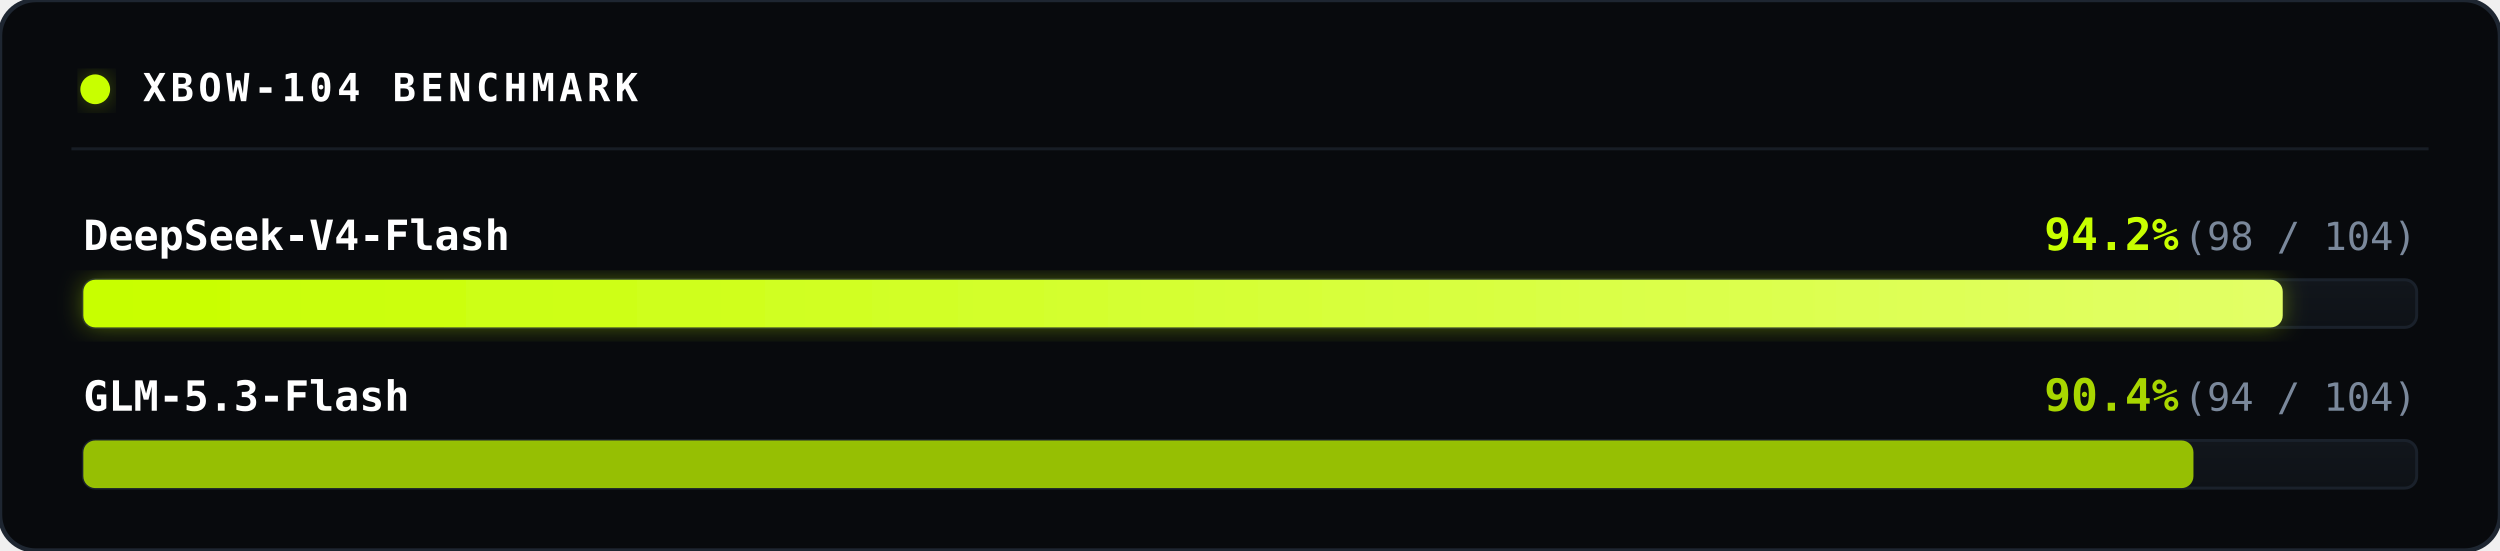
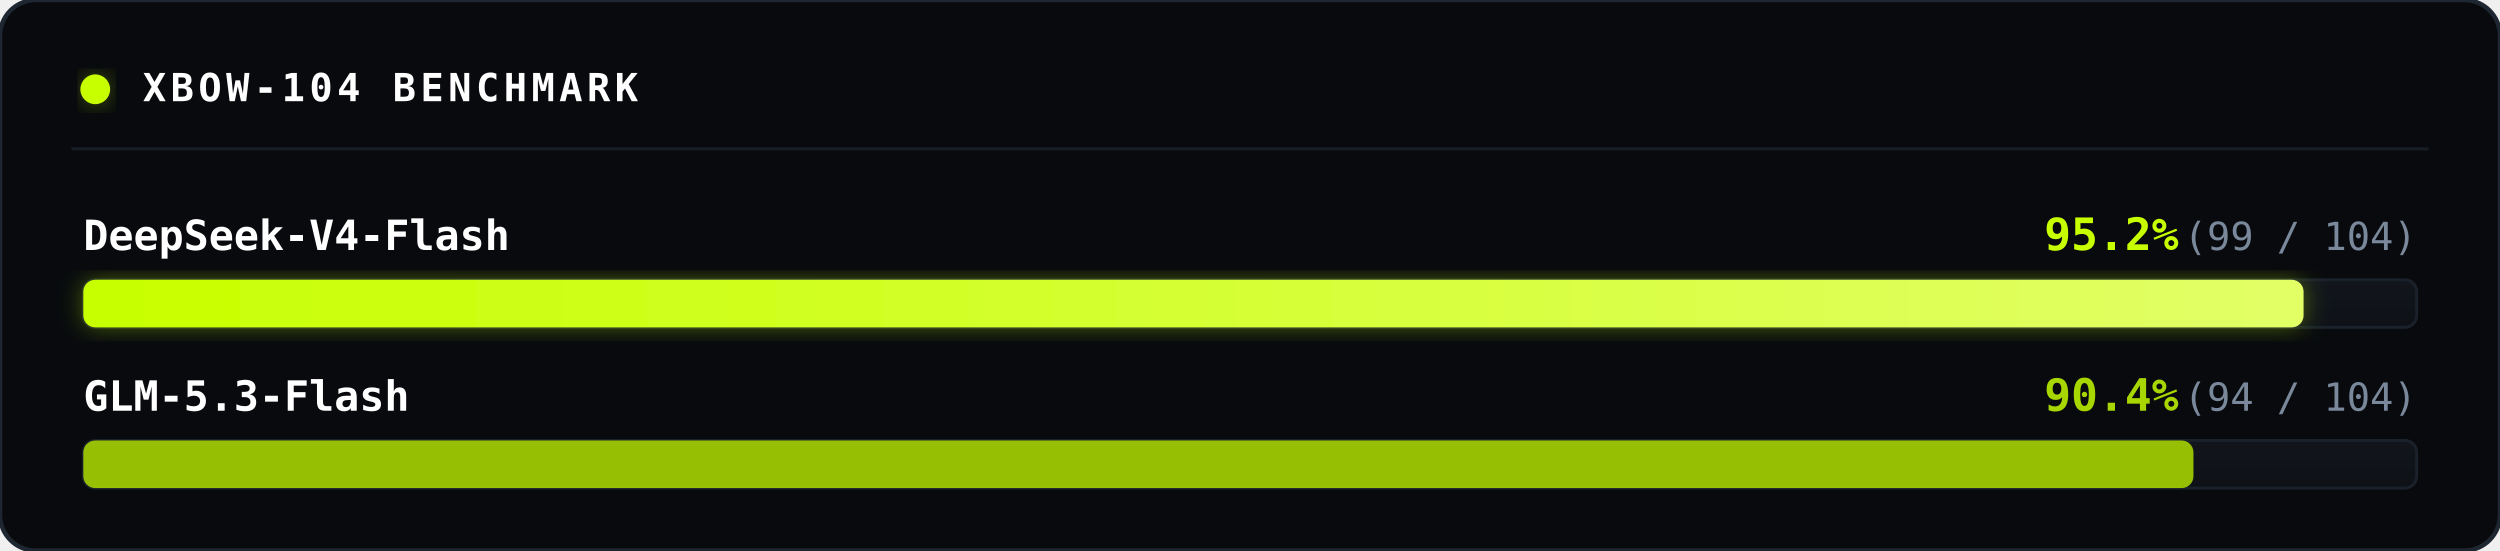
<svg xmlns="http://www.w3.org/2000/svg" viewBox="0 0 840 185" width="100%" height="auto">
  <defs>
    <linearGradient id="accentGrad" x1="0%" y1="0%" x2="100%" y2="0%">
      <stop offset="0%" stop-color="#C8FF00" />
      <stop offset="100%" stop-color="#E2FF66" />
    </linearGradient>
    <linearGradient id="barBg" x1="0%" y1="0%" x2="0%" y2="100%">
      <stop offset="0%" stop-color="#12161C" />
      <stop offset="100%" stop-color="#0E1217" />
    </linearGradient>
    <filter id="glow" x="-10%" y="-20%" width="130%" height="150%">
      <feDropShadow dx="0" dy="0" stdDeviation="4" flood-color="#C8FF00" flood-opacity="0.35" />
    </filter>
  </defs>
  <rect width="840" height="185" rx="12" fill="#080A0D" stroke="#1E2631" stroke-width="1.5" />
  <circle cx="32" cy="30" r="5" fill="#C8FF00" filter="url(#glow)" />
  <text x="48" y="34" fill="#FFFFFF" font-family="ui-monospace, 'SF Mono', Menlo, Consolas, monospace" font-size="13" font-weight="bold" letter-spacing="1.5">XBOW-104 BENCHMARK</text>
  <line x1="24" y1="50" x2="816" y2="50" stroke="#171D25" stroke-width="1" />
  <g transform="translate(28, 68)">
    <text x="0" y="16" fill="#FFFFFF" font-family="ui-monospace, 'SF Mono', Menlo, Consolas, monospace" font-size="14" font-weight="bold">DeepSeek-V4-Flash</text>
-     <text x="704" y="16" fill="#C8FF00" font-family="ui-monospace, 'SF Mono', Menlo, Consolas, monospace" font-size="15" font-weight="bold" text-anchor="end">94.2%</text>
-     <text x="784" y="16" fill="#7A889B" font-family="ui-monospace, 'SF Mono', Menlo, Consolas, monospace" font-size="13" text-anchor="end">(98 / 104)</text>
+     <text x="704" y="16" fill="#C8FF00" font-family="ui-monospace, 'SF Mono', Menlo, Consolas, monospace" font-size="15" font-weight="bold" text-anchor="end">95.2%</text>
+     <text x="784" y="16" fill="#7A889B" font-family="ui-monospace, 'SF Mono', Menlo, Consolas, monospace" font-size="13" text-anchor="end">(99 / 104)</text>
    <rect x="0" y="26" width="784" height="16" rx="4" fill="url(#barBg)" stroke="#1A212B" stroke-width="1" />
-     <rect x="0" y="26" width="739" height="16" rx="4" fill="url(#accentGrad)" filter="url(#glow)" />
+     <rect x="0" y="26" width="746" height="16" rx="4" fill="url(#accentGrad)" filter="url(#glow)" />
  </g>
  <g transform="translate(28, 122)">
    <text x="0" y="16" fill="#FFFFFF" font-family="ui-monospace, 'SF Mono', Menlo, Consolas, monospace" font-size="14" font-weight="bold">GLM-5.3-Flash</text>
    <text x="704" y="16" fill="#A8D600" font-family="ui-monospace, 'SF Mono', Menlo, Consolas, monospace" font-size="15" font-weight="bold" text-anchor="end">90.4%</text>
    <text x="784" y="16" fill="#7A889B" font-family="ui-monospace, 'SF Mono', Menlo, Consolas, monospace" font-size="13" text-anchor="end">(94 / 104)</text>
    <rect x="0" y="26" width="784" height="16" rx="4" fill="url(#barBg)" stroke="#1A212B" stroke-width="1" />
    <rect x="0" y="26" width="709" height="16" rx="4" fill="#A8D600" opacity="0.88" />
  </g>
</svg>
